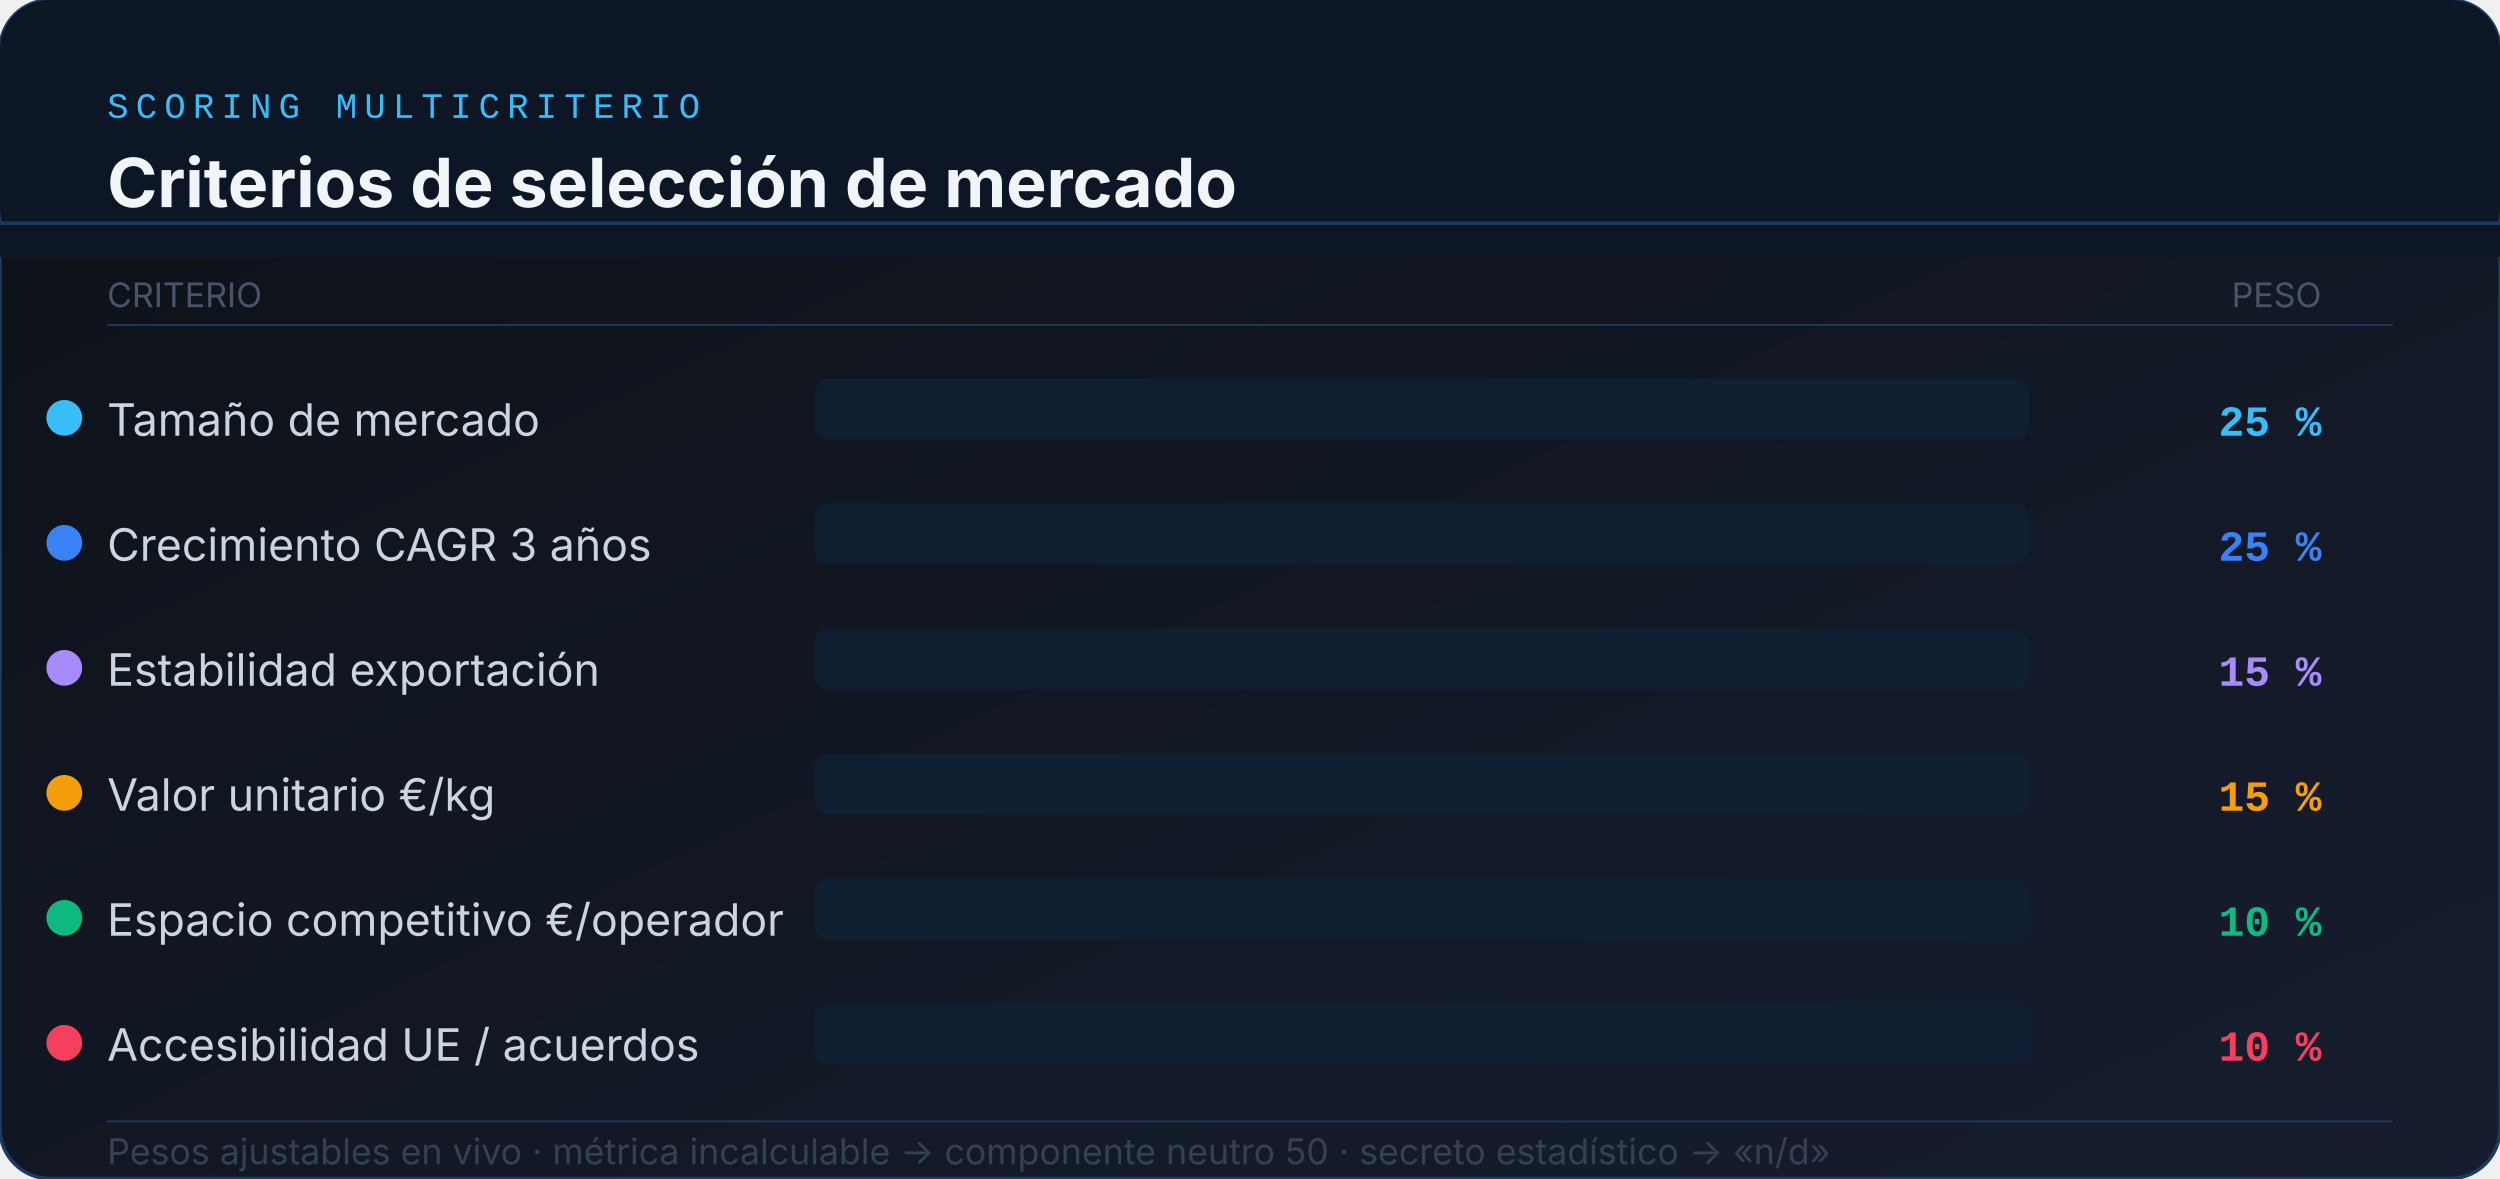
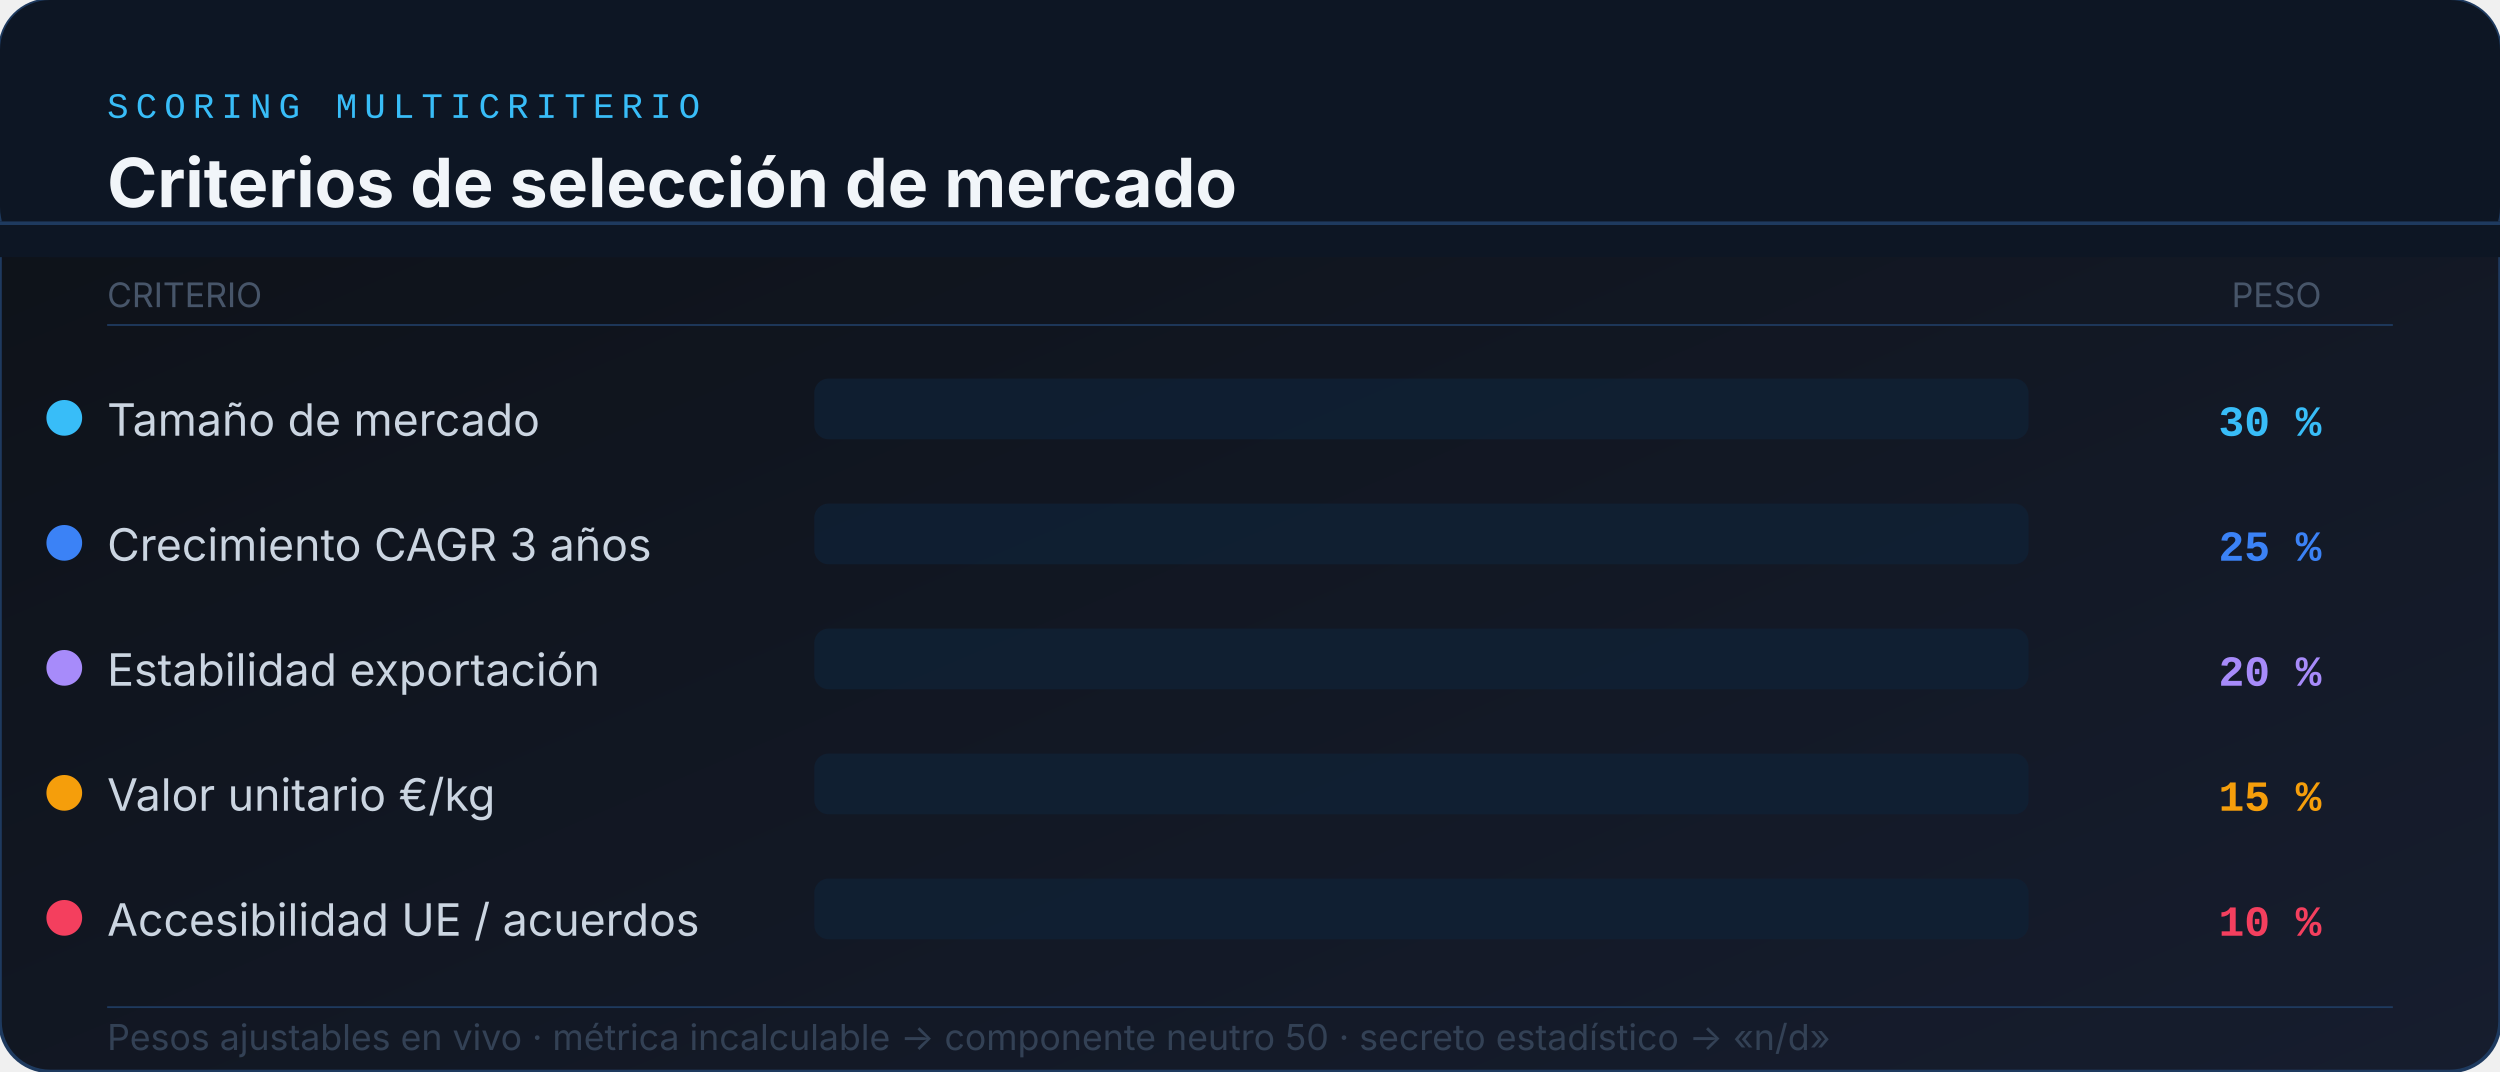
- <svg xmlns="http://www.w3.org/2000/svg" viewBox="0 0 700 330" width="700" role="img" aria-label="Scoring multicriterio: 6 componentes con sus pesos">
+ <svg xmlns="http://www.w3.org/2000/svg" viewBox="0 0 700 300" width="700" role="img" aria-label="Scoring multicriterio: 5 criterios con sus pesos">
  <defs>
    <linearGradient id="bg" x1="0%" y1="0%" x2="100%" y2="100%">
      <stop offset="0%" stop-color="#0d1117" />
      <stop offset="100%" stop-color="#161d2e" />
    </linearGradient>
    <style>
    .label    { font-family: -apple-system, BlinkMacSystemFont, 'Segoe UI', sans-serif; font-size: 12.5px; fill: #cbd5e1; }
    .pct      { font-family: 'Courier New', 'Lucida Console', monospace; font-size: 12px; font-weight: 700; }
    .title    { font-family: -apple-system, BlinkMacSystemFont, 'Segoe UI', sans-serif; font-size: 19px; font-weight: 700; fill: #f1f5f9; }
    .subtitle { font-family: 'Courier New', 'Lucida Console', monospace; font-size: 10px; letter-spacing: 2px; fill: #38bdf8; }
    .note     { font-family: -apple-system, BlinkMacSystemFont, 'Segoe UI', sans-serif; font-size: 10px; fill: #334155; }
    .tag      { font-family: -apple-system, BlinkMacSystemFont, 'Segoe UI', sans-serif; font-size: 9.5px; fill: #475569; }
  </style>
  </defs>
-   <rect width="700" height="330" rx="14" fill="url(#bg)" />
-   <rect width="700" height="330" rx="14" fill="none" stroke="#1e3a5f" stroke-width="1" />
+   <rect width="700" height="300" rx="14" fill="url(#bg)" />
+   <rect width="700" height="300" rx="14" fill="none" stroke="#1e3a5f" stroke-width="1" />
  <rect width="700" height="72" rx="14" fill="#0d1624" />
  <rect y="62" width="700" height="10" fill="#0d1624" />
  <rect y="62" width="700" height="1" fill="#1e3a5f" />
  <text x="30" y="33" class="subtitle">SCORING MULTICRITERIO</text>
  <text x="30" y="58" class="title">Criterios de selección de mercado</text>
  <text x="30" y="86" class="tag">CRITERIO</text>
  <text x="650" y="86" class="tag" text-anchor="end">PESO</text>
  <line x1="30" y1="91" x2="670" y2="91" stroke="#1e3a5f" stroke-width="0.5" />
  <circle cx="18" cy="117" r="5" fill="#38bdf8" />
  <text x="30" y="122" class="label">Tamaño de mercado</text>
  <rect x="228" y="106" width="340" height="17" rx="4" fill="#0f2035" opacity="0.8" />
  <rect x="228" y="106" width="0" height="17" rx="4" fill="#38bdf8" opacity="0.9">
-     <animate attributeName="width" from="0" to="85" dur="1.1s" begin="0.1s" fill="freeze" calcMode="spline" keySplines="0.22 1 0.36 1" />
+     <animate attributeName="width" from="0" to="102" dur="1.1s" begin="0.1s" fill="freeze" calcMode="spline" keySplines="0.22 1 0.36 1" />
  </rect>
  <rect x="228" y="106" width="0" height="5" rx="3" fill="white" opacity="0.15">
-     <animate attributeName="width" from="0" to="85" dur="1.1s" begin="0.1s" fill="freeze" calcMode="spline" keySplines="0.22 1 0.36 1" />
+     <animate attributeName="width" from="0" to="102" dur="1.1s" begin="0.1s" fill="freeze" calcMode="spline" keySplines="0.22 1 0.36 1" />
  </rect>
-   <text x="650" y="122" class="pct" fill="#38bdf8" text-anchor="end">25 %</text>
+   <text x="650" y="122" class="pct" fill="#38bdf8" text-anchor="end">30 %</text>
  <circle cx="18" cy="152" r="5" fill="#3b82f6" />
  <text x="30" y="157" class="label">Crecimiento CAGR 3 años</text>
  <rect x="228" y="141" width="340" height="17" rx="4" fill="#0f2035" opacity="0.8" />
  <rect x="228" y="141" width="0" height="17" rx="4" fill="#3b82f6" opacity="0.9">
    <animate attributeName="width" from="0" to="85" dur="1.1s" begin="0.22s" fill="freeze" calcMode="spline" keySplines="0.22 1 0.36 1" />
  </rect>
  <rect x="228" y="141" width="0" height="5" rx="3" fill="white" opacity="0.15">
    <animate attributeName="width" from="0" to="85" dur="1.1s" begin="0.22s" fill="freeze" calcMode="spline" keySplines="0.22 1 0.36 1" />
  </rect>
  <text x="650" y="157" class="pct" fill="#3b82f6" text-anchor="end">25 %</text>
  <circle cx="18" cy="187" r="5" fill="#a78bfa" />
  <text x="30" y="192" class="label">Estabilidad exportación</text>
  <rect x="228" y="176" width="340" height="17" rx="4" fill="#0f2035" opacity="0.8" />
  <rect x="228" y="176" width="0" height="17" rx="4" fill="#a78bfa" opacity="0.9">
-     <animate attributeName="width" from="0" to="51" dur="1.1s" begin="0.34s" fill="freeze" calcMode="spline" keySplines="0.22 1 0.36 1" />
+     <animate attributeName="width" from="0" to="68" dur="1.1s" begin="0.34s" fill="freeze" calcMode="spline" keySplines="0.22 1 0.36 1" />
  </rect>
  <rect x="228" y="176" width="0" height="5" rx="3" fill="white" opacity="0.15">
-     <animate attributeName="width" from="0" to="51" dur="1.1s" begin="0.34s" fill="freeze" calcMode="spline" keySplines="0.22 1 0.36 1" />
+     <animate attributeName="width" from="0" to="68" dur="1.1s" begin="0.34s" fill="freeze" calcMode="spline" keySplines="0.22 1 0.36 1" />
  </rect>
-   <text x="650" y="192" class="pct" fill="#a78bfa" text-anchor="end">15 %</text>
+   <text x="650" y="192" class="pct" fill="#a78bfa" text-anchor="end">20 %</text>
  <circle cx="18" cy="222" r="5" fill="#f59e0b" />
  <text x="30" y="227" class="label">Valor unitario  €/kg</text>
  <rect x="228" y="211" width="340" height="17" rx="4" fill="#0f2035" opacity="0.8" />
  <rect x="228" y="211" width="0" height="17" rx="4" fill="#f59e0b" opacity="0.9">
    <animate attributeName="width" from="0" to="51" dur="1.1s" begin="0.46s" fill="freeze" calcMode="spline" keySplines="0.22 1 0.36 1" />
  </rect>
  <rect x="228" y="211" width="0" height="5" rx="3" fill="white" opacity="0.15">
    <animate attributeName="width" from="0" to="51" dur="1.1s" begin="0.46s" fill="freeze" calcMode="spline" keySplines="0.22 1 0.36 1" />
  </rect>
  <text x="650" y="227" class="pct" fill="#f59e0b" text-anchor="end">15 %</text>
-   <circle cx="18" cy="257" r="5" fill="#10b981" />
-   <text x="30" y="262" class="label">Espacio competitivo  €/operador</text>
+   <circle cx="18" cy="257" r="5" fill="#f43f5e" />
+   <text x="30" y="262" class="label">Accesibilidad UE / acuerdos</text>
  <rect x="228" y="246" width="340" height="17" rx="4" fill="#0f2035" opacity="0.8" />
-   <rect x="228" y="246" width="0" height="17" rx="4" fill="#10b981" opacity="0.9">
+   <rect x="228" y="246" width="0" height="17" rx="4" fill="#f43f5e" opacity="0.9">
    <animate attributeName="width" from="0" to="34" dur="1.1s" begin="0.58s" fill="freeze" calcMode="spline" keySplines="0.22 1 0.36 1" />
  </rect>
  <rect x="228" y="246" width="0" height="5" rx="3" fill="white" opacity="0.15">
    <animate attributeName="width" from="0" to="34" dur="1.1s" begin="0.58s" fill="freeze" calcMode="spline" keySplines="0.22 1 0.36 1" />
  </rect>
-   <text x="650" y="262" class="pct" fill="#10b981" text-anchor="end">10 %</text>
-   <circle cx="18" cy="292" r="5" fill="#f43f5e" />
-   <text x="30" y="297" class="label">Accesibilidad UE / acuerdos</text>
-   <rect x="228" y="281" width="340" height="17" rx="4" fill="#0f2035" opacity="0.8" />
-   <rect x="228" y="281" width="0" height="17" rx="4" fill="#f43f5e" opacity="0.9">
-     <animate attributeName="width" from="0" to="34" dur="1.1s" begin="0.70s" fill="freeze" calcMode="spline" keySplines="0.22 1 0.36 1" />
-   </rect>
-   <rect x="228" y="281" width="0" height="5" rx="3" fill="white" opacity="0.15">
-     <animate attributeName="width" from="0" to="34" dur="1.1s" begin="0.70s" fill="freeze" calcMode="spline" keySplines="0.22 1 0.36 1" />
-   </rect>
-   <text x="650" y="297" class="pct" fill="#f43f5e" text-anchor="end">10 %</text>
-   <line x1="30" y1="314" x2="670" y2="314" stroke="#1e3a5f" stroke-width="0.5" />
-   <text x="30" y="326" class="note">Pesos ajustables en vivo · métrica incalculable → componente neutro 50 · secreto estadístico → «n/d»</text>
+   <text x="650" y="262" class="pct" fill="#f43f5e" text-anchor="end">10 %</text>
+   <line x1="30" y1="282" x2="670" y2="282" stroke="#1e3a5f" stroke-width="0.5" />
+   <text x="30" y="294" class="note">Pesos ajustables en vivo · métrica incalculable → componente neutro 50 · secreto estadístico → «n/d»</text>
</svg>
